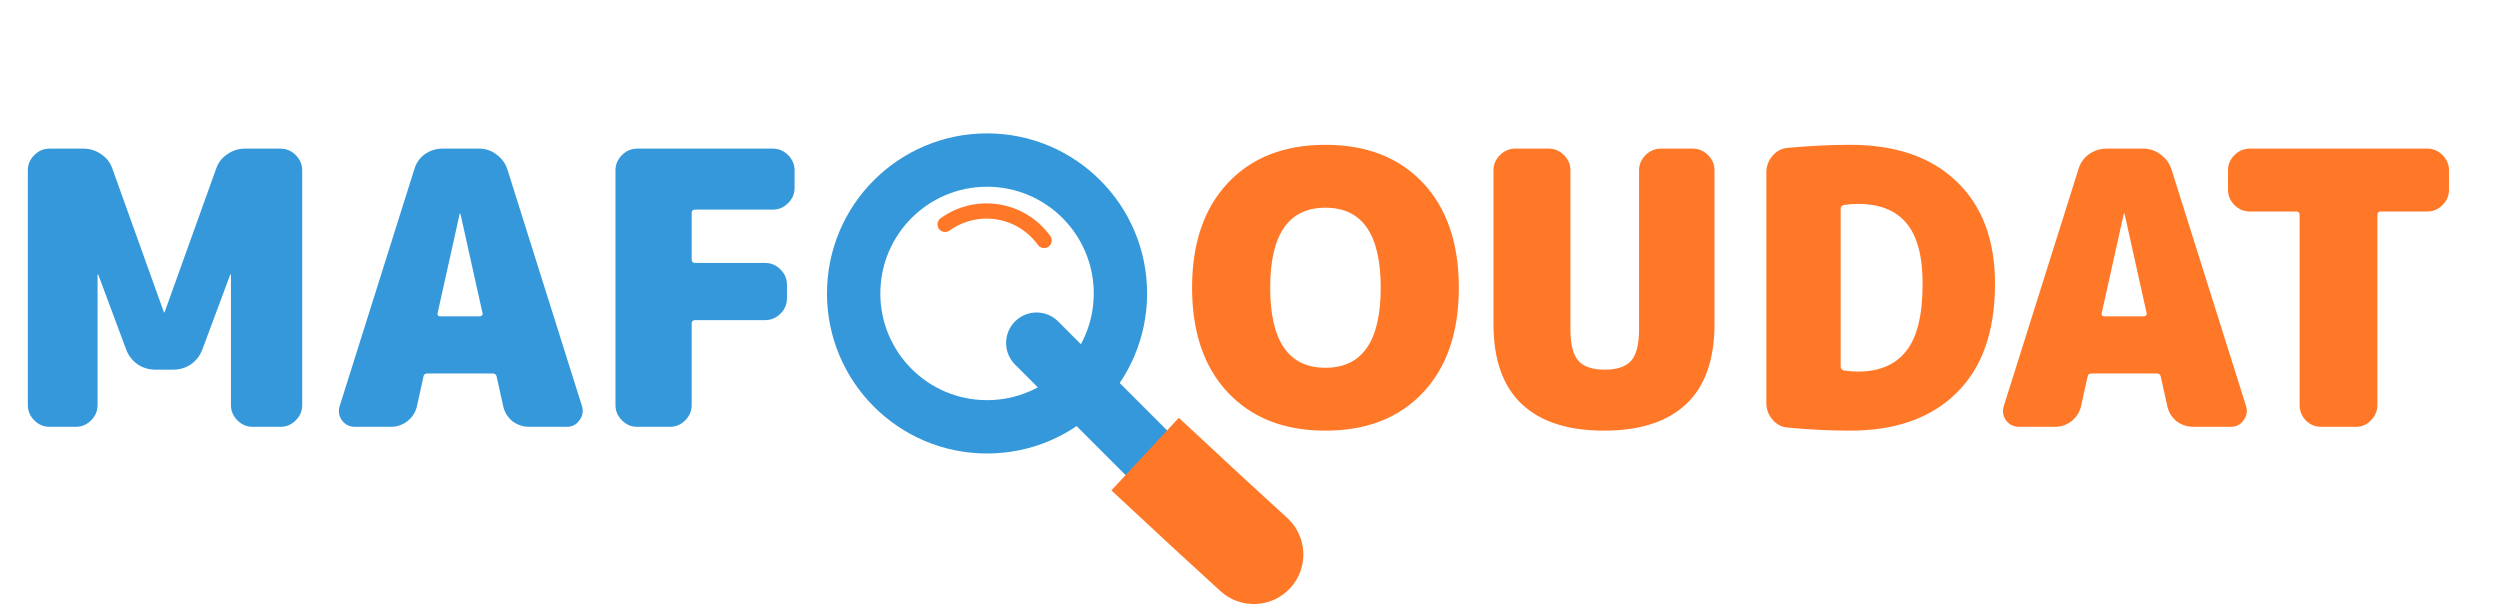
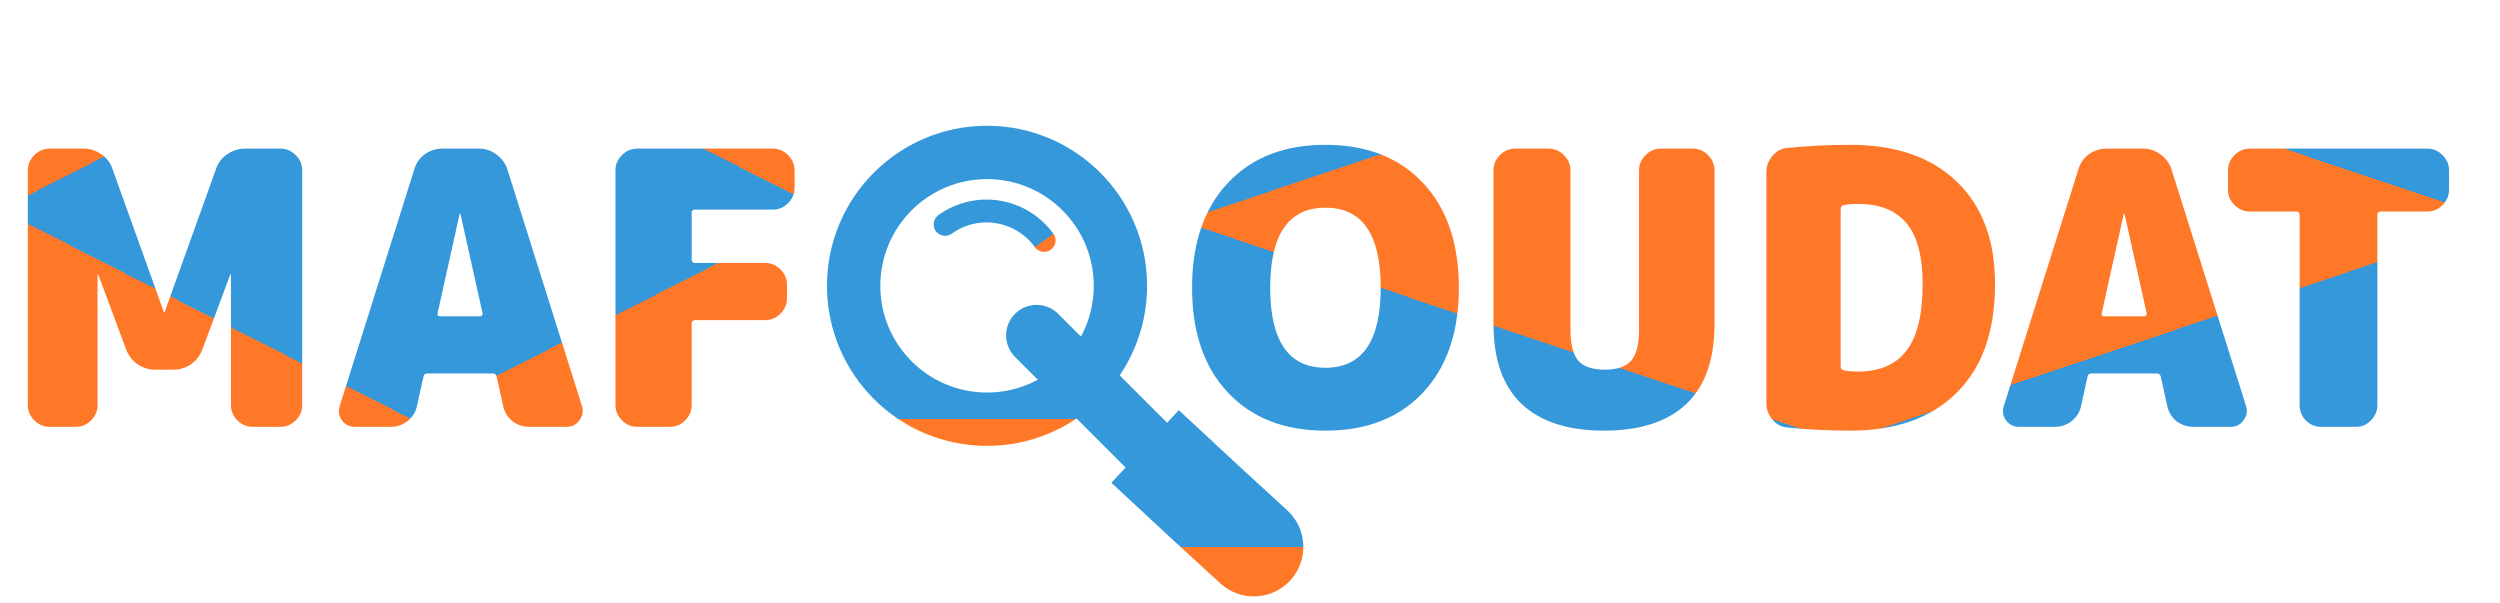
- <svg xmlns="http://www.w3.org/2000/svg" width="328" height="80" viewBox="0 0 328 80" fill="none">
-   <path d="M36.8 19.5C37.567 19.5 38.233 19.783 38.8 20.35C39.367 20.917 39.65 21.583 39.65 22.35V53.15C39.65 53.917 39.367 54.583 38.8 55.15C38.233 55.717 37.567 56 36.8 56H33.15C32.383 56 31.717 55.717 31.15 55.15C30.583 54.583 30.3 53.917 30.3 53.15V36.05C30.3 36.017 30.283 36 30.25 36C30.217 36 30.2 36.017 30.2 36.05L26.55 45.85C26.25 46.65 25.75 47.3 25.05 47.8C24.35 48.267 23.567 48.5 22.7 48.5H20.4C19.533 48.5 18.75 48.267 18.05 47.8C17.35 47.3 16.85 46.65 16.55 45.85L12.9 36.05C12.9 36.017 12.883 36 12.85 36C12.817 36 12.8 36.017 12.8 36.05V53.15C12.8 53.917 12.517 54.583 11.95 55.15C11.383 55.717 10.717 56 9.95 56H6.5C5.733 56 5.067 55.717 4.5 55.15C3.933 54.583 3.65 53.917 3.65 53.15V22.35C3.65 21.583 3.933 20.917 4.5 20.35C5.067 19.783 5.733 19.5 6.5 19.5H10.95C11.817 19.5 12.6 19.75 13.3 20.25C14 20.717 14.483 21.35 14.75 22.15L21.5 40.95C21.5 40.983 21.517 41 21.55 41C21.583 41 21.6 40.983 21.6 40.95L28.35 22.15C28.617 21.35 29.1 20.717 29.8 20.25C30.5 19.75 31.283 19.5 32.15 19.5H36.8ZM57.761 41.5H62.961C63.06 41.5 63.144 41.467 63.211 41.4C63.31 41.3 63.344 41.2 63.31 41.1L60.41 28.05C60.41 28.017 60.394 28 60.361 28C60.327 28 60.31 28.017 60.31 28.05L57.41 41.1C57.377 41.2 57.394 41.3 57.461 41.4C57.56 41.467 57.66 41.5 57.761 41.5ZM66.561 22.2L76.361 53.3C76.561 53.967 76.444 54.583 76.01 55.15C75.611 55.717 75.061 56 74.361 56H69.46C68.627 56 67.877 55.75 67.21 55.25C66.577 54.717 66.177 54.05 66.01 53.25L65.16 49.4C65.094 49.133 64.927 49 64.66 49H56.111C55.777 49 55.594 49.133 55.56 49.4L54.711 53.25C54.544 54.05 54.127 54.717 53.461 55.25C52.827 55.75 52.094 56 51.261 56H46.56C45.861 56 45.294 55.717 44.861 55.15C44.461 54.583 44.361 53.967 44.56 53.3L54.361 22.2C54.594 21.4 55.044 20.75 55.711 20.25C56.41 19.75 57.194 19.5 58.06 19.5H62.861C63.694 19.5 64.444 19.75 65.111 20.25C65.811 20.75 66.294 21.4 66.561 22.2ZM101.4 19.5C102.166 19.5 102.833 19.783 103.4 20.35C103.966 20.917 104.25 21.583 104.25 22.35V24.65C104.25 25.417 103.966 26.083 103.4 26.65C102.833 27.217 102.166 27.5 101.4 27.5H91.2C90.9 27.5 90.75 27.633 90.75 27.9V34.05C90.75 34.35 90.9 34.5 91.2 34.5H100.4C101.166 34.5 101.833 34.783 102.4 35.35C102.966 35.917 103.25 36.583 103.25 37.35V39.15C103.25 39.917 102.966 40.583 102.4 41.15C101.833 41.717 101.166 42 100.4 42H91.2C90.9 42 90.75 42.15 90.75 42.45V53.15C90.75 53.917 90.466 54.583 89.9 55.15C89.333 55.717 88.666 56 87.9 56H83.6C82.833 56 82.166 55.717 81.6 55.15C81.033 54.583 80.75 53.917 80.75 53.15V22.35C80.75 21.583 81.033 20.917 81.6 20.35C82.166 19.783 82.833 19.5 83.6 19.5H101.4Z" fill="#3498DB" />
-   <path d="M166.65 37.75C166.65 44.75 169.067 48.25 173.9 48.25C178.733 48.25 181.15 44.75 181.15 37.75C181.15 30.75 178.733 27.25 173.9 27.25C169.067 27.25 166.65 30.75 166.65 37.75ZM161.1 24C164.233 20.667 168.5 19 173.9 19C179.3 19 183.567 20.667 186.7 24C189.833 27.333 191.4 31.917 191.4 37.75C191.4 43.583 189.833 48.167 186.7 51.5C183.567 54.833 179.3 56.5 173.9 56.5C168.5 56.5 164.233 54.833 161.1 51.5C157.967 48.167 156.4 43.583 156.4 37.75C156.4 31.917 157.967 27.333 161.1 24ZM222.093 19.5C222.86 19.5 223.526 19.783 224.093 20.35C224.66 20.917 224.943 21.583 224.943 22.35V42.5C224.943 47.167 223.71 50.667 221.243 53C218.776 55.333 215.176 56.5 210.443 56.5C205.71 56.5 202.11 55.333 199.643 53C197.176 50.667 195.943 47.167 195.943 42.5V22.35C195.943 21.583 196.226 20.917 196.793 20.35C197.36 19.783 198.026 19.5 198.793 19.5H203.193C203.96 19.5 204.626 19.783 205.193 20.35C205.76 20.917 206.043 21.583 206.043 22.35V43.25C206.043 45.183 206.393 46.55 207.093 47.35C207.793 48.117 208.943 48.5 210.543 48.5C212.143 48.5 213.293 48.117 213.993 47.35C214.693 46.55 215.043 45.183 215.043 43.25V22.35C215.043 21.583 215.326 20.917 215.893 20.35C216.46 19.783 217.126 19.5 217.893 19.5H222.093ZM243.746 48.75C246.579 48.75 248.696 47.85 250.096 46.05C251.529 44.25 252.246 41.317 252.246 37.25C252.246 33.583 251.529 30.917 250.096 29.25C248.696 27.583 246.579 26.75 243.746 26.75C243.112 26.75 242.496 26.8 241.896 26.9C241.629 26.967 241.496 27.133 241.496 27.4V48.05C241.496 48.35 241.629 48.533 241.896 48.6C242.496 48.7 243.112 48.75 243.746 48.75ZM242.746 19C248.746 19 253.412 20.617 256.746 23.85C260.079 27.05 261.746 31.517 261.746 37.25C261.746 43.483 260.062 48.25 256.696 51.55C253.362 54.85 248.712 56.5 242.746 56.5C240.112 56.5 237.379 56.367 234.546 56.1C233.746 56.033 233.079 55.683 232.546 55.05C232.012 54.417 231.746 53.7 231.746 52.9V22.6C231.746 21.8 232.012 21.083 232.546 20.45C233.079 19.817 233.746 19.467 234.546 19.4C237.379 19.133 240.112 19 242.746 19ZM276.091 41.5H281.291C281.391 41.5 281.474 41.467 281.541 41.4C281.641 41.3 281.674 41.2 281.641 41.1L278.741 28.05C278.741 28.017 278.724 28 278.691 28C278.657 28 278.641 28.017 278.641 28.05L275.741 41.1C275.707 41.2 275.724 41.3 275.791 41.4C275.891 41.467 275.991 41.5 276.091 41.5ZM284.891 22.2L294.691 53.3C294.891 53.967 294.774 54.583 294.341 55.15C293.941 55.717 293.391 56 292.691 56H287.791C286.957 56 286.207 55.75 285.541 55.25C284.907 54.717 284.507 54.05 284.341 53.25L283.491 49.4C283.424 49.133 283.257 49 282.991 49H274.441C274.107 49 273.924 49.133 273.891 49.4L273.041 53.25C272.874 54.05 272.457 54.717 271.791 55.25C271.157 55.75 270.424 56 269.591 56H264.891C264.191 56 263.624 55.717 263.191 55.15C262.791 54.583 262.691 53.967 262.891 53.3L272.691 22.2C272.924 21.4 273.374 20.75 274.041 20.25C274.741 19.75 275.524 19.5 276.391 19.5H281.191C282.024 19.5 282.774 19.75 283.441 20.25C284.141 20.75 284.624 21.4 284.891 22.2ZM318.462 19.5C319.229 19.5 319.895 19.783 320.462 20.35C321.029 20.917 321.312 21.583 321.312 22.35V24.9C321.312 25.667 321.029 26.333 320.462 26.9C319.895 27.467 319.229 27.75 318.462 27.75H312.362C312.062 27.75 311.912 27.9 311.912 28.2V53.15C311.912 53.917 311.629 54.583 311.062 55.15C310.529 55.717 309.879 56 309.112 56H304.512C303.745 56 303.079 55.717 302.512 55.15C301.979 54.583 301.712 53.917 301.712 53.15V28.2C301.712 27.9 301.562 27.75 301.262 27.75H295.162C294.395 27.75 293.729 27.467 293.162 26.9C292.595 26.333 292.312 25.667 292.312 24.9V22.35C292.312 21.583 292.595 20.917 293.162 20.35C293.729 19.783 294.395 19.5 295.162 19.5H318.462Z" fill="#FF7828" />
-   <path d="M129.5 56C139.165 56 147 48.165 147 38.5C147 28.835 139.165 21 129.5 21C119.835 21 112 28.835 112 38.5C112 48.165 119.835 56 129.5 56Z" stroke="#3498DB" stroke-width="7" stroke-linecap="round" stroke-linejoin="round" />
-   <path d="M136 45L164 73" stroke="#3498DB" stroke-width="8" stroke-linecap="round" stroke-linejoin="round" />
-   <path d="M159.423 59.237L154.66 54.814L145.814 64.34L150.577 68.763L155 64L159.423 59.237ZM160.108 77.541C162.754 79.967 166.866 79.788 169.292 77.142C171.717 74.496 171.538 70.384 168.892 67.959L164.5 72.75L160.108 77.541ZM158.5 67.25L154.077 72.013C154.087 72.023 154.098 72.032 154.108 72.041L158.5 67.25ZM155 64L150.577 68.763L154.077 72.013L158.5 67.25L162.923 62.487L159.423 59.237L155 64ZM158.5 67.25L154.108 72.041L160.108 77.541L164.5 72.75L168.892 67.959L162.892 62.459L158.5 67.25Z" fill="#FF7828" />
-   <path d="M136.988 31.549C135.545 29.547 133.367 28.2 130.931 27.804C128.495 27.408 126.002 27.996 124 29.438" stroke="#FF7828" stroke-width="2" stroke-linecap="round" />
+ <svg xmlns="http://www.w3.org/2000/svg" width="328" height="79" viewBox="0 0 328 79" fill="none">
+   <path d="M129.5 55C139.165 55 147 47.165 147 37.5C147 27.835 139.165 20 129.5 20C119.835 20 112 27.835 112 37.5C112 47.165 119.835 55 129.5 55Z" stroke="url(#paint0_linear_20_146)" stroke-width="7" stroke-linecap="round" stroke-linejoin="round" />
+   <path d="M136 44L164 72" stroke="url(#paint1_linear_20_146)" stroke-width="8" stroke-linecap="round" stroke-linejoin="round" />
+   <path d="M159.423 58.237L154.66 53.814L145.814 63.34L150.577 67.763L155 63L159.423 58.237ZM160.108 76.541C162.754 78.967 166.866 78.788 169.292 76.142C171.717 73.496 171.538 69.384 168.892 66.959L164.5 71.75L160.108 76.541ZM158.5 66.25L154.077 71.013C154.087 71.023 154.098 71.032 154.108 71.041L158.5 66.25ZM155 63L150.577 67.763L154.077 71.013L158.5 66.25L162.923 61.487L159.423 58.237L155 63ZM158.5 66.25L154.108 71.041L160.108 76.541L164.5 71.75L168.892 66.959L162.892 61.459L158.5 66.25Z" fill="url(#paint2_linear_20_146)" />
+   <path d="M136.988 31.549C135.545 29.547 133.367 28.2 130.931 27.804C128.495 27.408 126.002 27.996 124 29.438" stroke="url(#paint3_linear_20_146)" stroke-width="3" stroke-linecap="round" />
+   <g clip-path="url(#paint4_diamond_20_146_clip_path)" data-figma-skip-parse="true">
+     <g transform="matrix(0 0.0275 -0.054 0 54 27.5)">
+       <rect x="0" y="0" width="1036.36" height="1018.52" fill="url(#paint4_diamond_20_146)" opacity="1" shape-rendering="crispEdges" />
+       <rect x="0" y="0" width="1036.36" height="1018.52" transform="scale(1 -1)" fill="url(#paint4_diamond_20_146)" opacity="1" shape-rendering="crispEdges" />
+       <rect x="0" y="0" width="1036.36" height="1018.52" transform="scale(-1 1)" fill="url(#paint4_diamond_20_146)" opacity="1" shape-rendering="crispEdges" />
+       <rect x="0" y="0" width="1036.36" height="1018.52" transform="scale(-1)" fill="url(#paint4_diamond_20_146)" opacity="1" shape-rendering="crispEdges" />
+     </g>
+   </g>
+   <path d="M36.8 19.5C37.567 19.5 38.233 19.783 38.8 20.35C39.367 20.917 39.65 21.583 39.65 22.35V53.15C39.65 53.917 39.367 54.583 38.8 55.15C38.233 55.717 37.567 56 36.8 56H33.15C32.383 56 31.717 55.717 31.15 55.15C30.583 54.583 30.3 53.917 30.3 53.15V36.05C30.3 36.017 30.283 36 30.25 36C30.217 36 30.2 36.017 30.2 36.05L26.55 45.85C26.25 46.65 25.75 47.3 25.05 47.8C24.35 48.267 23.567 48.5 22.7 48.5H20.4C19.533 48.5 18.75 48.267 18.05 47.8C17.35 47.3 16.85 46.65 16.55 45.85L12.9 36.05C12.9 36.017 12.883 36 12.85 36C12.817 36 12.8 36.017 12.8 36.05V53.15C12.8 53.917 12.517 54.583 11.95 55.15C11.383 55.717 10.717 56 9.95 56H6.5C5.733 56 5.067 55.717 4.5 55.15C3.933 54.583 3.65 53.917 3.65 53.15V22.35C3.65 21.583 3.933 20.917 4.5 20.35C5.067 19.783 5.733 19.5 6.5 19.5H10.95C11.817 19.5 12.6 19.75 13.3 20.25C14 20.717 14.483 21.35 14.75 22.15L21.5 40.95C21.5 40.983 21.517 41 21.55 41C21.583 41 21.6 40.983 21.6 40.95L28.35 22.15C28.617 21.35 29.1 20.717 29.8 20.25C30.5 19.75 31.283 19.5 32.15 19.5H36.8ZM57.761 41.5H62.961C63.06 41.5 63.144 41.467 63.211 41.4C63.31 41.3 63.344 41.2 63.31 41.1L60.41 28.05C60.41 28.017 60.394 28 60.361 28C60.327 28 60.31 28.017 60.31 28.05L57.41 41.1C57.377 41.2 57.394 41.3 57.461 41.4C57.56 41.467 57.66 41.5 57.761 41.5ZM66.561 22.2L76.361 53.3C76.561 53.967 76.444 54.583 76.01 55.15C75.611 55.717 75.061 56 74.361 56H69.46C68.627 56 67.877 55.75 67.21 55.25C66.577 54.717 66.177 54.05 66.01 53.25L65.16 49.4C65.094 49.133 64.927 49 64.66 49H56.111C55.777 49 55.594 49.133 55.56 49.4L54.711 53.25C54.544 54.05 54.127 54.717 53.461 55.25C52.827 55.75 52.094 56 51.261 56H46.56C45.861 56 45.294 55.717 44.861 55.15C44.461 54.583 44.361 53.967 44.56 53.3L54.361 22.2C54.594 21.4 55.044 20.75 55.711 20.25C56.41 19.75 57.194 19.5 58.06 19.5H62.861C63.694 19.5 64.444 19.75 65.111 20.25C65.811 20.75 66.294 21.4 66.561 22.2ZM101.4 19.5C102.166 19.5 102.833 19.783 103.4 20.35C103.966 20.917 104.25 21.583 104.25 22.35V24.65C104.25 25.417 103.966 26.083 103.4 26.65C102.833 27.217 102.166 27.5 101.4 27.5H91.2C90.9 27.5 90.75 27.633 90.75 27.9V34.05C90.75 34.35 90.9 34.5 91.2 34.5H100.4C101.166 34.5 101.833 34.783 102.4 35.35C102.966 35.917 103.25 36.583 103.25 37.35V39.15C103.25 39.917 102.966 40.583 102.4 41.15C101.833 41.717 101.166 42 100.4 42H91.2C90.9 42 90.75 42.15 90.75 42.45V53.15C90.75 53.917 90.466 54.583 89.9 55.15C89.333 55.717 88.666 56 87.9 56H83.6C82.833 56 82.166 55.717 81.6 55.15C81.033 54.583 80.75 53.917 80.75 53.15V22.35C80.75 21.583 81.033 20.917 81.6 20.35C82.166 19.783 82.833 19.5 83.6 19.5H101.4Z" data-figma-gradient-fill="{&quot;type&quot;:&quot;GRADIENT_DIAMOND&quot;,&quot;stops&quot;:[{&quot;color&quot;:{&quot;r&quot;:0.20392157137393951,&quot;g&quot;:0.59607845544815063,&quot;b&quot;:0.85882353782653809,&quot;a&quot;:1.0},&quot;position&quot;:0.99989998340606689},{&quot;color&quot;:{&quot;r&quot;:1.0,&quot;g&quot;:0.47058823704719543,&quot;b&quot;:0.15686275064945221,&quot;a&quot;:1.0},&quot;position&quot;:1.0}],&quot;stopsVar&quot;:[{&quot;color&quot;:{&quot;r&quot;:0.20392157137393951,&quot;g&quot;:0.59607845544815063,&quot;b&quot;:0.85882353782653809,&quot;a&quot;:1.0},&quot;position&quot;:0.99989998340606689},{&quot;color&quot;:{&quot;r&quot;:1.0,&quot;g&quot;:0.47058823704719543,&quot;b&quot;:0.15686275064945221,&quot;a&quot;:1.0},&quot;position&quot;:1.0}],&quot;transform&quot;:{&quot;m00&quot;:6.6130928451412288e-15,&quot;m01&quot;:-108.0,&quot;m02&quot;:108.0,&quot;m10&quot;:55.0,&quot;m11&quot;:3.3677788578441014e-15,&quot;m12&quot;:-3.3677788578441014e-15},&quot;opacity&quot;:1.0,&quot;blendMode&quot;:&quot;NORMAL&quot;,&quot;visible&quot;:true}" />
+   <g clip-path="url(#paint5_diamond_20_146_clip_path)" data-figma-skip-parse="true">
+     <g transform="matrix(0 0.029 -0.0865 0 241.5 29)">
+       <rect x="0" y="0" width="1034.48" height="1011.56" fill="url(#paint5_diamond_20_146)" opacity="1" shape-rendering="crispEdges" />
+       <rect x="0" y="0" width="1034.48" height="1011.56" transform="scale(1 -1)" fill="url(#paint5_diamond_20_146)" opacity="1" shape-rendering="crispEdges" />
+       <rect x="0" y="0" width="1034.48" height="1011.56" transform="scale(-1 1)" fill="url(#paint5_diamond_20_146)" opacity="1" shape-rendering="crispEdges" />
+       <rect x="0" y="0" width="1034.48" height="1011.56" transform="scale(-1)" fill="url(#paint5_diamond_20_146)" opacity="1" shape-rendering="crispEdges" />
+     </g>
+   </g>
+   <path d="M166.65 37.75C166.65 44.75 169.067 48.25 173.9 48.25C178.733 48.25 181.15 44.75 181.15 37.75C181.15 30.75 178.733 27.25 173.9 27.25C169.067 27.25 166.65 30.75 166.65 37.75ZM161.1 24C164.233 20.667 168.5 19 173.9 19C179.3 19 183.567 20.667 186.7 24C189.833 27.333 191.4 31.917 191.4 37.75C191.4 43.583 189.833 48.167 186.7 51.5C183.567 54.833 179.3 56.5 173.9 56.5C168.5 56.5 164.233 54.833 161.1 51.5C157.967 48.167 156.4 43.583 156.4 37.75C156.4 31.917 157.967 27.333 161.1 24ZM222.093 19.5C222.86 19.5 223.526 19.783 224.093 20.35C224.66 20.917 224.943 21.583 224.943 22.35V42.5C224.943 47.167 223.71 50.667 221.243 53C218.776 55.333 215.176 56.5 210.443 56.5C205.71 56.5 202.11 55.333 199.643 53C197.176 50.667 195.943 47.167 195.943 42.5V22.35C195.943 21.583 196.226 20.917 196.793 20.35C197.36 19.783 198.026 19.5 198.793 19.5H203.193C203.96 19.5 204.626 19.783 205.193 20.35C205.76 20.917 206.043 21.583 206.043 22.35V43.25C206.043 45.183 206.393 46.55 207.093 47.35C207.793 48.117 208.943 48.5 210.543 48.5C212.143 48.5 213.293 48.117 213.993 47.35C214.693 46.55 215.043 45.183 215.043 43.25V22.35C215.043 21.583 215.326 20.917 215.893 20.35C216.46 19.783 217.126 19.5 217.893 19.5H222.093ZM243.746 48.75C246.579 48.75 248.696 47.85 250.096 46.05C251.529 44.25 252.246 41.317 252.246 37.25C252.246 33.583 251.529 30.917 250.096 29.25C248.696 27.583 246.579 26.75 243.746 26.75C243.112 26.75 242.496 26.8 241.896 26.9C241.629 26.967 241.496 27.133 241.496 27.4V48.05C241.496 48.35 241.629 48.533 241.896 48.6C242.496 48.7 243.112 48.75 243.746 48.75ZM242.746 19C248.746 19 253.412 20.617 256.746 23.85C260.079 27.05 261.746 31.517 261.746 37.25C261.746 43.483 260.062 48.25 256.696 51.55C253.362 54.85 248.712 56.5 242.746 56.5C240.112 56.5 237.379 56.367 234.546 56.1C233.746 56.033 233.079 55.683 232.546 55.05C232.012 54.417 231.746 53.7 231.746 52.9V22.6C231.746 21.8 232.012 21.083 232.546 20.45C233.079 19.817 233.746 19.467 234.546 19.4C237.379 19.133 240.112 19 242.746 19ZM276.091 41.5H281.291C281.391 41.5 281.474 41.467 281.541 41.4C281.641 41.3 281.674 41.2 281.641 41.1L278.741 28.05C278.741 28.017 278.724 28 278.691 28C278.657 28 278.641 28.017 278.641 28.05L275.741 41.1C275.707 41.2 275.724 41.3 275.791 41.4C275.891 41.467 275.991 41.5 276.091 41.5ZM284.891 22.2L294.691 53.3C294.891 53.967 294.774 54.583 294.341 55.15C293.941 55.717 293.391 56 292.691 56H287.791C286.957 56 286.207 55.75 285.541 55.25C284.907 54.717 284.507 54.05 284.341 53.25L283.491 49.4C283.424 49.133 283.257 49 282.991 49H274.441C274.107 49 273.924 49.133 273.891 49.4L273.041 53.25C272.874 54.05 272.457 54.717 271.791 55.25C271.157 55.75 270.424 56 269.591 56H264.891C264.191 56 263.624 55.717 263.191 55.15C262.791 54.583 262.691 53.967 262.891 53.3L272.691 22.2C272.924 21.4 273.374 20.75 274.041 20.25C274.741 19.75 275.524 19.5 276.391 19.5H281.191C282.024 19.5 282.774 19.75 283.441 20.25C284.141 20.75 284.624 21.4 284.891 22.2ZM318.462 19.5C319.229 19.5 319.895 19.783 320.462 20.35C321.029 20.917 321.312 21.583 321.312 22.35V24.9C321.312 25.667 321.029 26.333 320.462 26.9C319.895 27.467 319.229 27.75 318.462 27.75H312.362C312.062 27.75 311.912 27.9 311.912 28.2V53.15C311.912 53.917 311.629 54.583 311.062 55.15C310.529 55.717 309.879 56 309.112 56H304.512C303.745 56 303.079 55.717 302.512 55.15C301.979 54.583 301.712 53.917 301.712 53.15V28.2C301.712 27.9 301.562 27.75 301.262 27.75H295.162C294.395 27.75 293.729 27.467 293.162 26.9C292.595 26.333 292.312 25.667 292.312 24.9V22.35C292.312 21.583 292.595 20.917 293.162 20.35C293.729 19.783 294.395 19.5 295.162 19.5H318.462Z" data-figma-gradient-fill="{&quot;type&quot;:&quot;GRADIENT_DIAMOND&quot;,&quot;stops&quot;:[{&quot;color&quot;:{&quot;r&quot;:1.0,&quot;g&quot;:0.47058823704719543,&quot;b&quot;:0.15686275064945221,&quot;a&quot;:1.0},&quot;position&quot;:0.99989998340606689},{&quot;color&quot;:{&quot;r&quot;:0.20392157137393951,&quot;g&quot;:0.59607845544815063,&quot;b&quot;:0.85882353782653809,&quot;a&quot;:1.0},&quot;position&quot;:1.0}],&quot;stopsVar&quot;:[{&quot;color&quot;:{&quot;r&quot;:1.0,&quot;g&quot;:0.47058823704719543,&quot;b&quot;:0.15686275064945221,&quot;a&quot;:1.0},&quot;position&quot;:0.99989998340606689},{&quot;color&quot;:{&quot;r&quot;:0.20392157137393951,&quot;g&quot;:0.59607845544815063,&quot;b&quot;:0.85882353782653809,&quot;a&quot;:1.0},&quot;position&quot;:1.0}],&quot;transform&quot;:{&quot;m00&quot;:1.0593195632203727e-14,&quot;m01&quot;:-173.0,&quot;m02&quot;:328.0,&quot;m10&quot;:58.0,&quot;m11&quot;:3.5514759519063256e-15,&quot;m12&quot;:-3.5514759519063256e-15},&quot;opacity&quot;:1.0,&quot;blendMode&quot;:&quot;NORMAL&quot;,&quot;visible&quot;:true}" />
+   <defs>
+     <clipPath id="paint4_diamond_20_146_clip_path">
+       <path d="M36.8 19.5C37.567 19.5 38.233 19.783 38.8 20.35C39.367 20.917 39.65 21.583 39.65 22.35V53.15C39.65 53.917 39.367 54.583 38.8 55.15C38.233 55.717 37.567 56 36.8 56H33.15C32.383 56 31.717 55.717 31.15 55.15C30.583 54.583 30.3 53.917 30.3 53.15V36.05C30.3 36.017 30.283 36 30.25 36C30.217 36 30.2 36.017 30.2 36.05L26.55 45.85C26.25 46.65 25.75 47.3 25.05 47.8C24.35 48.267 23.567 48.5 22.7 48.5H20.4C19.533 48.5 18.75 48.267 18.05 47.8C17.35 47.3 16.85 46.65 16.55 45.85L12.9 36.05C12.9 36.017 12.883 36 12.85 36C12.817 36 12.8 36.017 12.8 36.05V53.15C12.8 53.917 12.517 54.583 11.95 55.15C11.383 55.717 10.717 56 9.95 56H6.5C5.733 56 5.067 55.717 4.5 55.15C3.933 54.583 3.65 53.917 3.65 53.15V22.35C3.65 21.583 3.933 20.917 4.5 20.35C5.067 19.783 5.733 19.5 6.5 19.5H10.95C11.817 19.5 12.6 19.75 13.3 20.25C14 20.717 14.483 21.35 14.75 22.15L21.5 40.95C21.5 40.983 21.517 41 21.55 41C21.583 41 21.6 40.983 21.6 40.95L28.35 22.15C28.617 21.35 29.1 20.717 29.8 20.25C30.5 19.75 31.283 19.5 32.15 19.5H36.8ZM57.761 41.5H62.961C63.06 41.5 63.144 41.467 63.211 41.4C63.31 41.3 63.344 41.2 63.31 41.1L60.41 28.05C60.41 28.017 60.394 28 60.361 28C60.327 28 60.31 28.017 60.31 28.05L57.41 41.1C57.377 41.2 57.394 41.3 57.461 41.4C57.56 41.467 57.66 41.5 57.761 41.5ZM66.561 22.2L76.361 53.3C76.561 53.967 76.444 54.583 76.01 55.15C75.611 55.717 75.061 56 74.361 56H69.46C68.627 56 67.877 55.75 67.21 55.25C66.577 54.717 66.177 54.05 66.01 53.25L65.16 49.4C65.094 49.133 64.927 49 64.66 49H56.111C55.777 49 55.594 49.133 55.56 49.4L54.711 53.25C54.544 54.05 54.127 54.717 53.461 55.25C52.827 55.75 52.094 56 51.261 56H46.56C45.861 56 45.294 55.717 44.861 55.15C44.461 54.583 44.361 53.967 44.56 53.3L54.361 22.2C54.594 21.4 55.044 20.75 55.711 20.25C56.41 19.75 57.194 19.5 58.06 19.5H62.861C63.694 19.5 64.444 19.75 65.111 20.25C65.811 20.75 66.294 21.4 66.561 22.2ZM101.4 19.5C102.166 19.5 102.833 19.783 103.4 20.35C103.966 20.917 104.25 21.583 104.25 22.35V24.65C104.25 25.417 103.966 26.083 103.4 26.65C102.833 27.217 102.166 27.5 101.4 27.5H91.2C90.9 27.5 90.75 27.633 90.75 27.9V34.05C90.75 34.35 90.9 34.5 91.2 34.5H100.4C101.166 34.5 101.833 34.783 102.4 35.35C102.966 35.917 103.25 36.583 103.25 37.35V39.15C103.25 39.917 102.966 40.583 102.4 41.15C101.833 41.717 101.166 42 100.4 42H91.2C90.9 42 90.75 42.15 90.75 42.45V53.15C90.75 53.917 90.466 54.583 89.9 55.15C89.333 55.717 88.666 56 87.9 56H83.6C82.833 56 82.166 55.717 81.6 55.15C81.033 54.583 80.75 53.917 80.75 53.15V22.35C80.75 21.583 81.033 20.917 81.6 20.35C82.166 19.783 82.833 19.5 83.6 19.5H101.4Z" />
+     </clipPath>
+     <clipPath id="paint5_diamond_20_146_clip_path">
+       <path d="M166.65 37.75C166.65 44.75 169.067 48.25 173.9 48.25C178.733 48.25 181.15 44.75 181.15 37.75C181.15 30.75 178.733 27.25 173.9 27.25C169.067 27.25 166.65 30.75 166.65 37.75ZM161.1 24C164.233 20.667 168.5 19 173.9 19C179.3 19 183.567 20.667 186.7 24C189.833 27.333 191.4 31.917 191.4 37.75C191.4 43.583 189.833 48.167 186.7 51.5C183.567 54.833 179.3 56.5 173.9 56.5C168.5 56.5 164.233 54.833 161.1 51.5C157.967 48.167 156.4 43.583 156.4 37.75C156.4 31.917 157.967 27.333 161.1 24ZM222.093 19.5C222.86 19.5 223.526 19.783 224.093 20.35C224.66 20.917 224.943 21.583 224.943 22.35V42.5C224.943 47.167 223.71 50.667 221.243 53C218.776 55.333 215.176 56.5 210.443 56.5C205.71 56.5 202.11 55.333 199.643 53C197.176 50.667 195.943 47.167 195.943 42.5V22.35C195.943 21.583 196.226 20.917 196.793 20.35C197.36 19.783 198.026 19.5 198.793 19.5H203.193C203.96 19.5 204.626 19.783 205.193 20.35C205.76 20.917 206.043 21.583 206.043 22.35V43.25C206.043 45.183 206.393 46.55 207.093 47.35C207.793 48.117 208.943 48.5 210.543 48.5C212.143 48.5 213.293 48.117 213.993 47.35C214.693 46.55 215.043 45.183 215.043 43.25V22.35C215.043 21.583 215.326 20.917 215.893 20.35C216.46 19.783 217.126 19.5 217.893 19.5H222.093ZM243.746 48.75C246.579 48.75 248.696 47.85 250.096 46.05C251.529 44.25 252.246 41.317 252.246 37.25C252.246 33.583 251.529 30.917 250.096 29.25C248.696 27.583 246.579 26.75 243.746 26.75C243.112 26.75 242.496 26.8 241.896 26.9C241.629 26.967 241.496 27.133 241.496 27.4V48.05C241.496 48.35 241.629 48.533 241.896 48.6C242.496 48.7 243.112 48.75 243.746 48.75ZM242.746 19C248.746 19 253.412 20.617 256.746 23.85C260.079 27.05 261.746 31.517 261.746 37.25C261.746 43.483 260.062 48.25 256.696 51.55C253.362 54.85 248.712 56.5 242.746 56.5C240.112 56.5 237.379 56.367 234.546 56.1C233.746 56.033 233.079 55.683 232.546 55.05C232.012 54.417 231.746 53.7 231.746 52.9V22.6C231.746 21.8 232.012 21.083 232.546 20.45C233.079 19.817 233.746 19.467 234.546 19.4C237.379 19.133 240.112 19 242.746 19ZM276.091 41.5H281.291C281.391 41.5 281.474 41.467 281.541 41.4C281.641 41.3 281.674 41.2 281.641 41.1L278.741 28.05C278.741 28.017 278.724 28 278.691 28C278.657 28 278.641 28.017 278.641 28.05L275.741 41.1C275.707 41.2 275.724 41.3 275.791 41.4C275.891 41.467 275.991 41.5 276.091 41.5ZM284.891 22.2L294.691 53.3C294.891 53.967 294.774 54.583 294.341 55.15C293.941 55.717 293.391 56 292.691 56H287.791C286.957 56 286.207 55.75 285.541 55.25C284.907 54.717 284.507 54.05 284.341 53.25L283.491 49.4C283.424 49.133 283.257 49 282.991 49H274.441C274.107 49 273.924 49.133 273.891 49.4L273.041 53.25C272.874 54.05 272.457 54.717 271.791 55.25C271.157 55.75 270.424 56 269.591 56H264.891C264.191 56 263.624 55.717 263.191 55.15C262.791 54.583 262.691 53.967 262.891 53.3L272.691 22.2C272.924 21.4 273.374 20.75 274.041 20.25C274.741 19.75 275.524 19.5 276.391 19.5H281.191C282.024 19.5 282.774 19.75 283.441 20.25C284.141 20.75 284.624 21.4 284.891 22.2ZM318.462 19.5C319.229 19.5 319.895 19.783 320.462 20.35C321.029 20.917 321.312 21.583 321.312 22.35V24.9C321.312 25.667 321.029 26.333 320.462 26.9C319.895 27.467 319.229 27.75 318.462 27.75H312.362C312.062 27.75 311.912 27.9 311.912 28.2V53.15C311.912 53.917 311.629 54.583 311.062 55.15C310.529 55.717 309.879 56 309.112 56H304.512C303.745 56 303.079 55.717 302.512 55.15C301.979 54.583 301.712 53.917 301.712 53.15V28.2C301.712 27.9 301.562 27.75 301.262 27.75H295.162C294.395 27.75 293.729 27.467 293.162 26.9C292.595 26.333 292.312 25.667 292.312 24.9V22.35C292.312 21.583 292.595 20.917 293.162 20.35C293.729 19.783 294.395 19.5 295.162 19.5H318.462Z" />
+     </clipPath>
+     <linearGradient id="paint0_linear_20_146" x1="129.5" y1="20" x2="129.5" y2="55" gradientUnits="userSpaceOnUse">
+       <stop offset="1" stop-color="#3498DB" />
+       <stop offset="1" stop-color="#FF7828" />
+     </linearGradient>
+     <linearGradient id="paint1_linear_20_146" x1="150" y1="44" x2="150" y2="72" gradientUnits="userSpaceOnUse">
+       <stop offset="1" stop-color="#3498DB" />
+       <stop offset="1" stop-color="#FF7828" />
+     </linearGradient>
+     <linearGradient id="paint2_linear_20_146" x1="159.75" y1="63" x2="159.75" y2="71.75" gradientUnits="userSpaceOnUse">
+       <stop offset="1" stop-color="#3498DB" />
+       <stop offset="1" stop-color="#FF7828" />
+     </linearGradient>
+     <linearGradient id="paint3_linear_20_146" x1="127.775" y1="26.719" x2="133.213" y2="34.268" gradientUnits="userSpaceOnUse">
+       <stop offset="1" stop-color="#3498DB" />
+       <stop offset="1" stop-color="#FF7828" />
+     </linearGradient>
+     <linearGradient id="paint4_diamond_20_146" x1="0" y1="0" x2="500" y2="500" gradientUnits="userSpaceOnUse">
+       <stop offset="1" stop-color="#3498DB" />
+       <stop offset="1" stop-color="#FF7828" />
+     </linearGradient>
+     <linearGradient id="paint5_diamond_20_146" x1="0" y1="0" x2="500" y2="500" gradientUnits="userSpaceOnUse">
+       <stop offset="1" stop-color="#FF7828" />
+       <stop offset="1" stop-color="#3498DB" />
+     </linearGradient>
+   </defs>
</svg>
